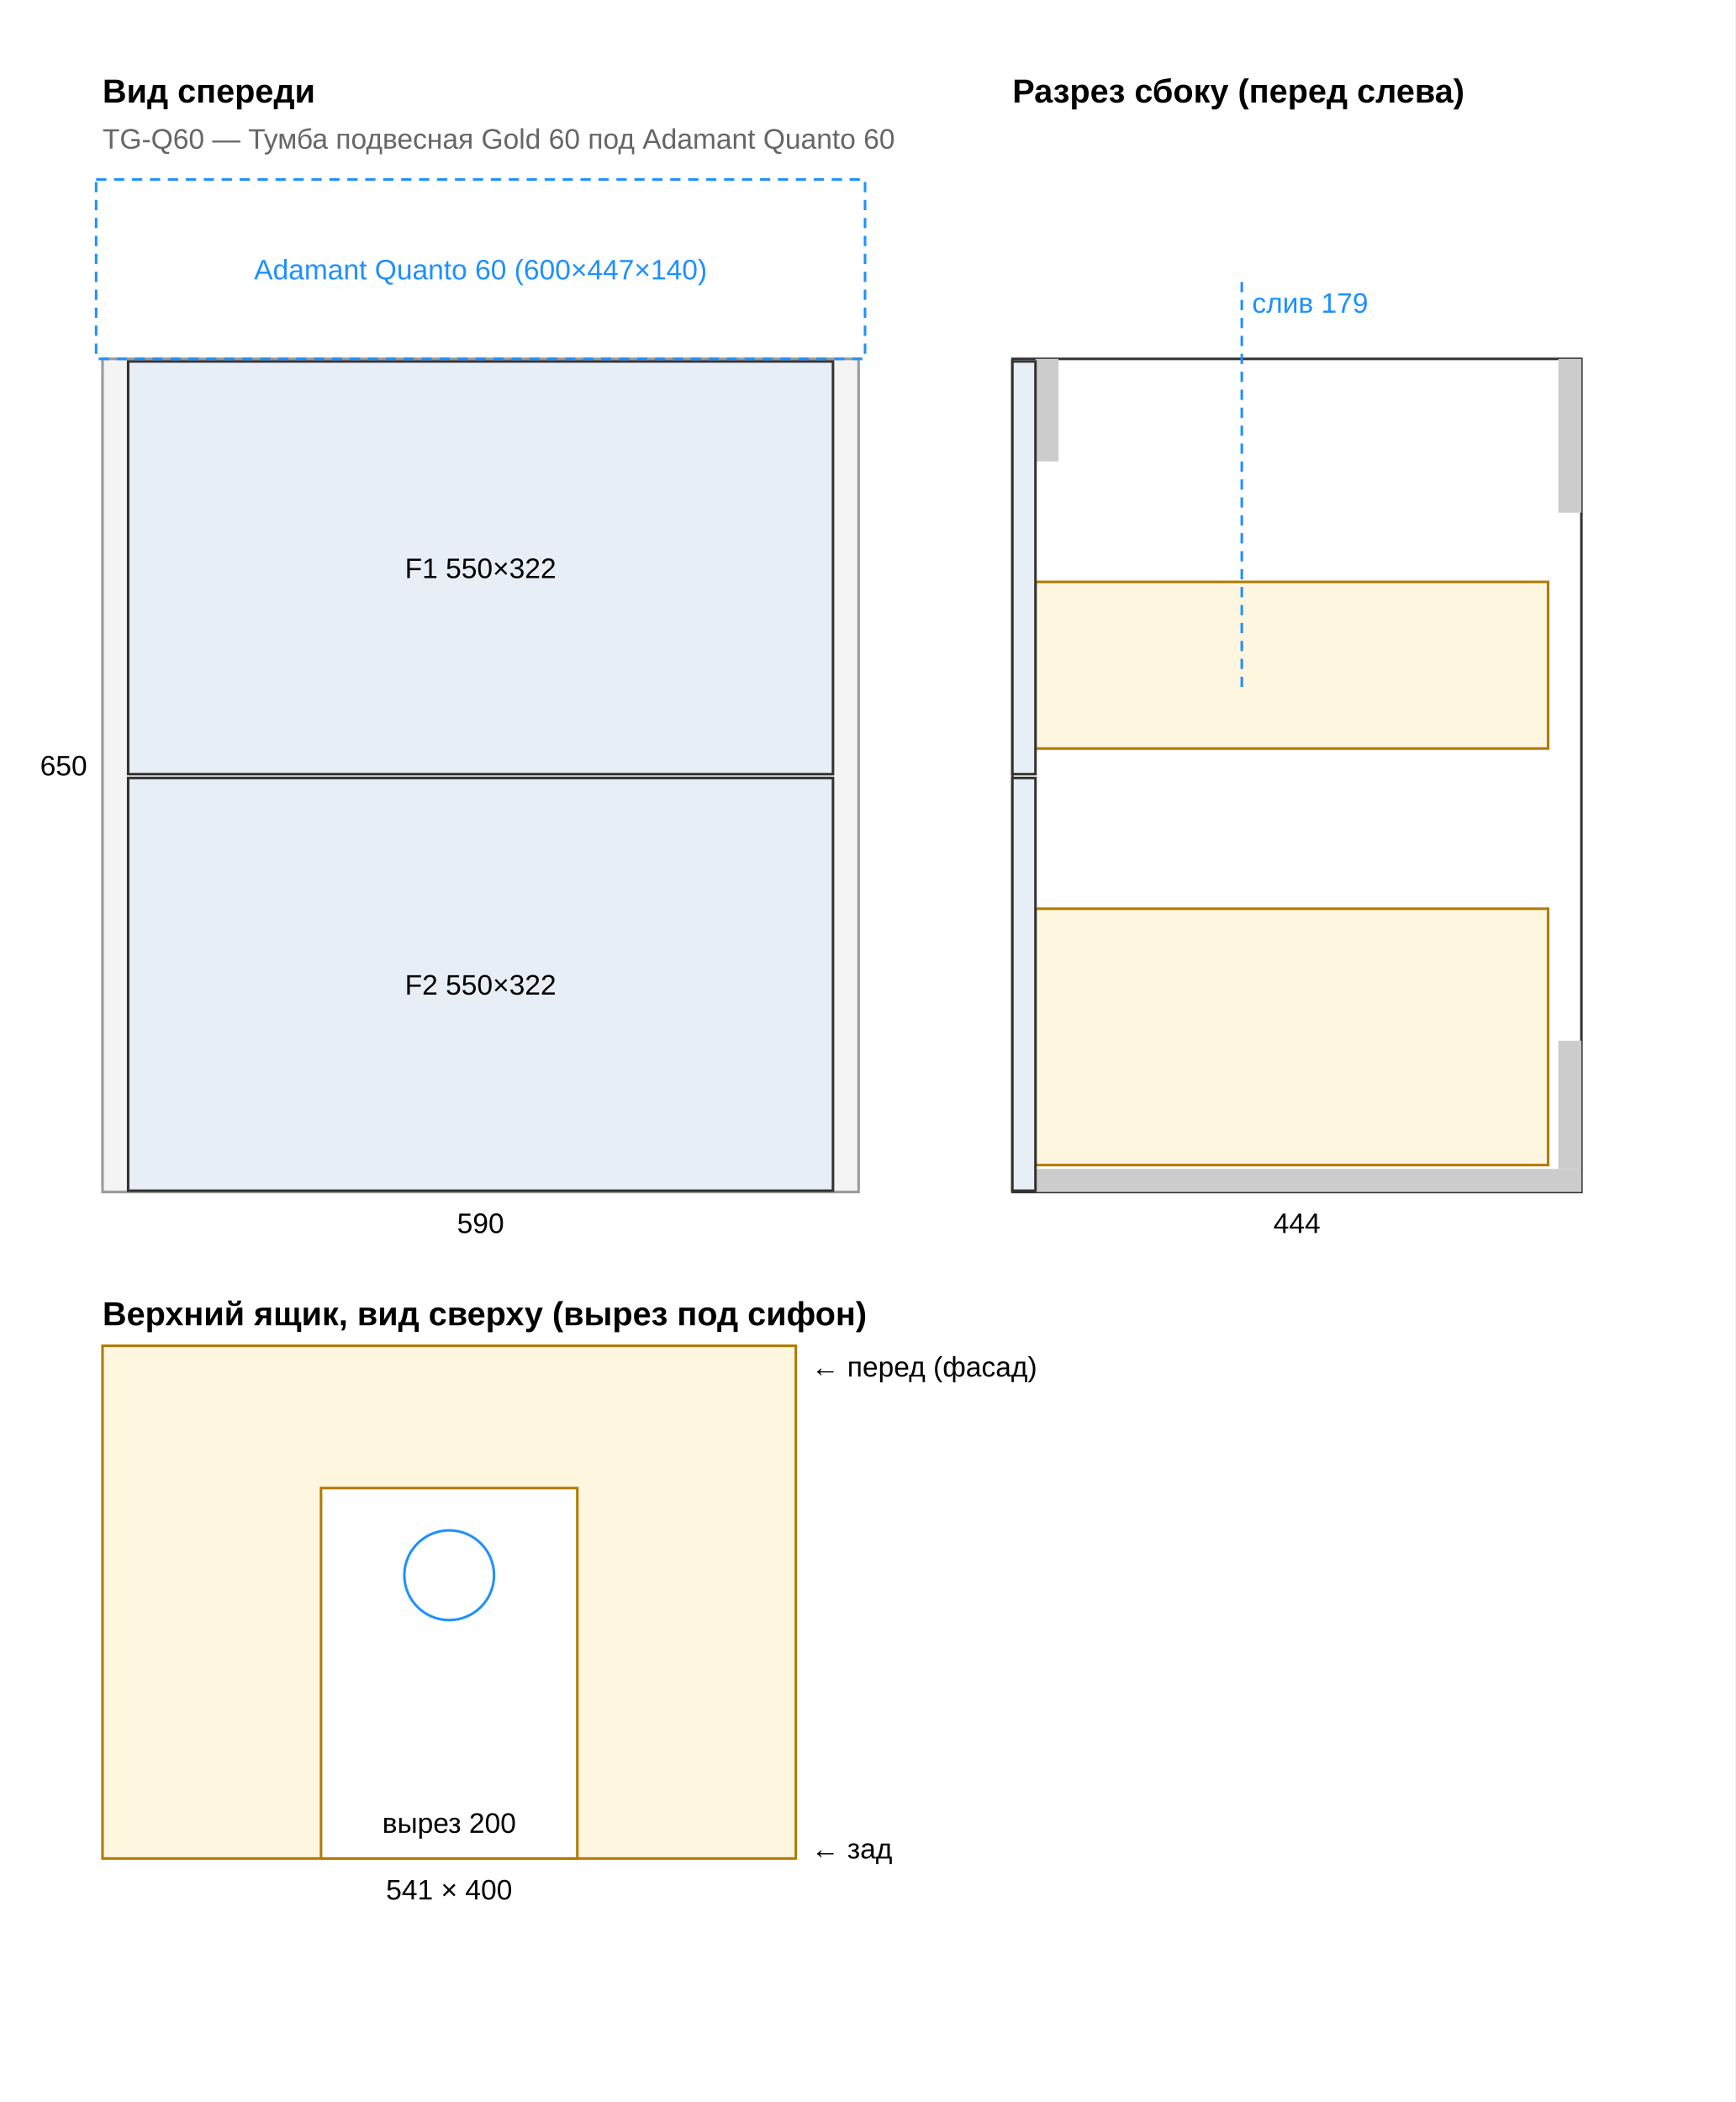
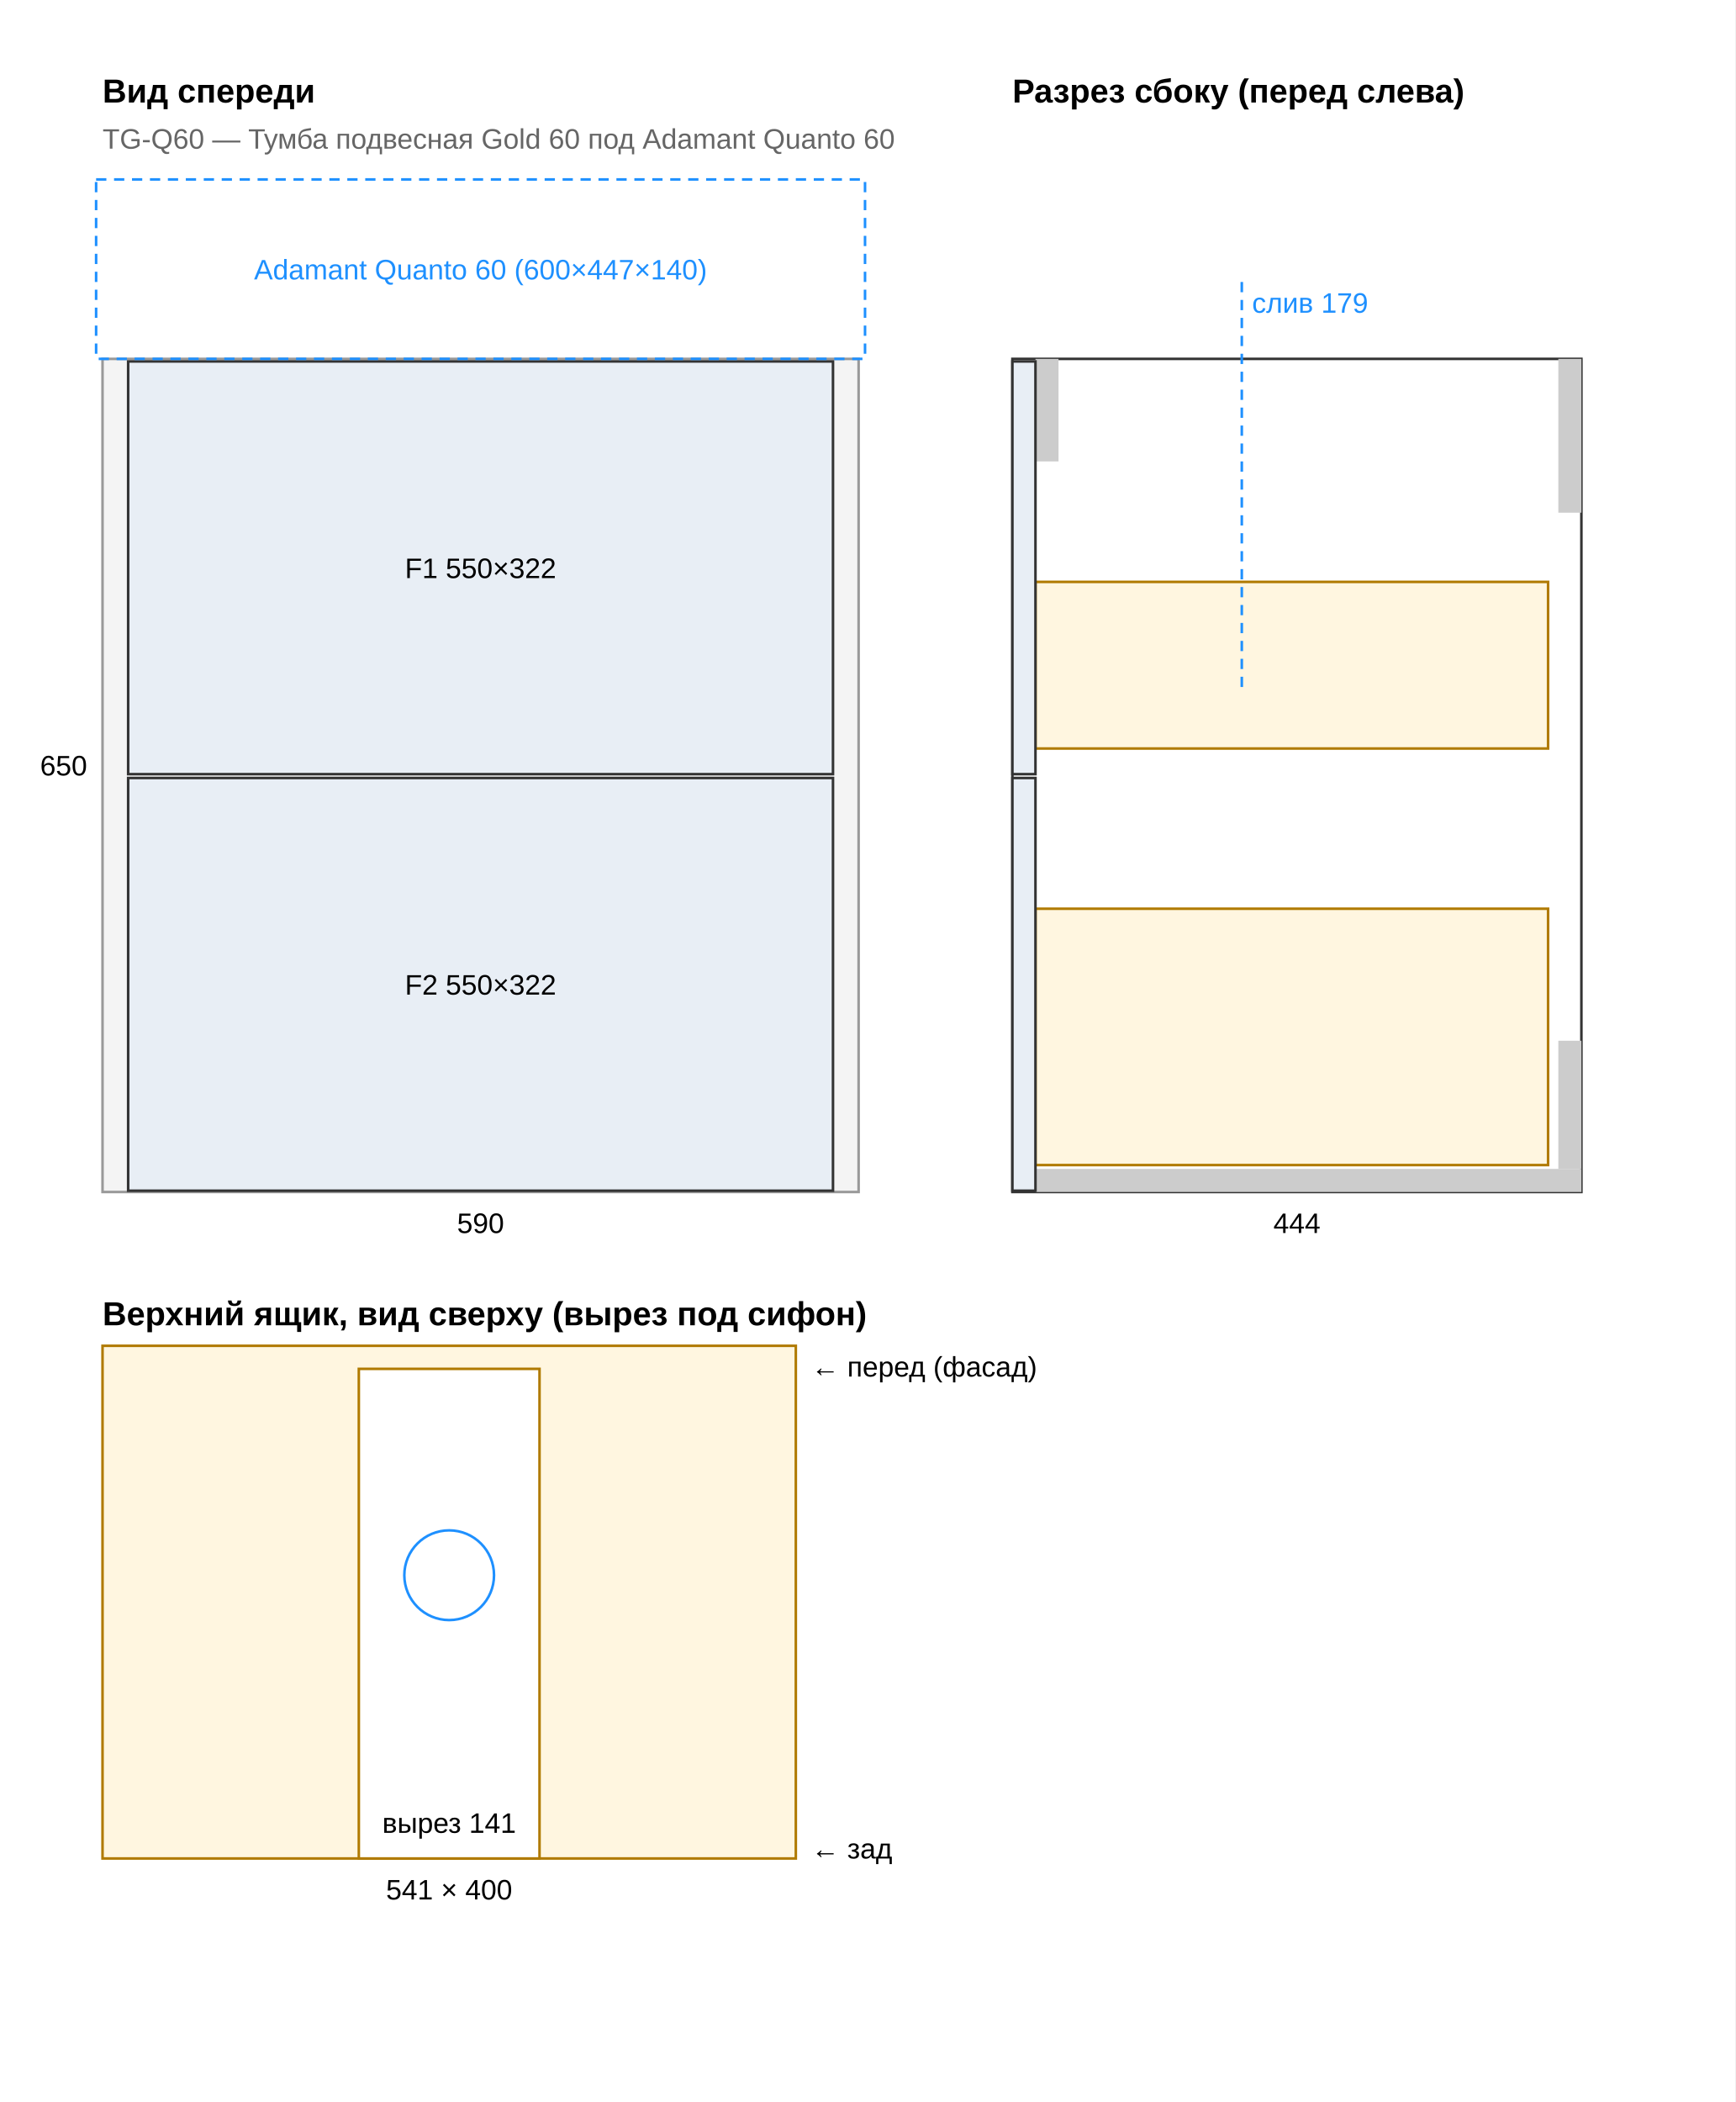
<svg xmlns="http://www.w3.org/2000/svg" width="677" height="820" viewBox="0 0 677 820" font-family="Arial" font-size="11">
  <rect width="100%" height="100%" fill="white" />
  <text x="40" y="40" font-size="13" font-weight="bold">Вид спереди</text>
  <rect x="40" y="140.0" width="295.0" height="325.0" fill="#f4f4f4" stroke="#999" />
  <rect x="50.0" y="141.0" width="275.0" height="161.0" fill="#e8eef5" stroke="#333" />
  <text x="187.5" y="225.5" text-anchor="middle">F1 550×322</text>
  <rect x="50.0" y="303.5" width="275.0" height="161.0" fill="#e8eef5" stroke="#333" />
  <text x="187.5" y="388.0" text-anchor="middle">F2 550×322</text>
  <rect x="37.5" y="70.0" width="300.0" height="70.0" fill="none" stroke="#1E90FF" stroke-dasharray="4 3" />
  <text x="187.5" y="109.0" text-anchor="middle" fill="#1E90FF">Adamant Quanto 60 (600×447×140)</text>
  <text x="40" y="58" fill="#666">TG-Q60 — Тумба подвесная Gold 60 под Adamant Quanto 60</text>
  <text x="187.5" y="481.0" text-anchor="middle">590</text>
  <text x="34" y="302.5" text-anchor="end">650</text>
  <text x="395.0" y="40" font-size="13" font-weight="bold">Разрез сбоку (перед слева)</text>
  <rect x="395.0" y="140.0" width="222.0" height="325.0" fill="none" stroke="#333" />
  <rect x="404.0" y="456.0" width="213.0" height="9.0" fill="#ccc" />
  <rect x="404.0" y="140.0" width="9.0" height="40.0" fill="#ccc" />
  <rect x="608.0" y="140.0" width="9.0" height="60.0" fill="#ccc" />
  <rect x="608.0" y="406.0" width="9.0" height="50.0" fill="#ccc" />
  <rect x="404.0" y="354.5" width="200.0" height="100.0" fill="#fff6e0" stroke="#b07a00" />
  <rect x="404.0" y="227.0" width="200.0" height="65.0" fill="#fff6e0" stroke="#b07a00" />
  <rect x="395.0" y="141.0" width="9.0" height="161.0" fill="#e8eef5" stroke="#333" />
  <rect x="395.0" y="303.5" width="9.0" height="161.0" fill="#e8eef5" stroke="#333" />
  <line x1="484.5" y1="110.0" x2="484.5" y2="270.0" stroke="#1E90FF" stroke-dasharray="4 3" />
  <text x="488.5" y="122.0" fill="#1E90FF">слив 179</text>
  <text x="506.0" y="481.0" text-anchor="middle">444</text>
  <text x="40" y="517.0" font-size="13" font-weight="bold">Верхний ящик, вид сверху (вырез под сифон)</text>
  <rect x="40" y="525.0" width="270.5" height="200.0" fill="#fff6e0" stroke="#b07a00" />
-   <rect x="125.25" y="580.5" width="100.0" height="144.5" fill="white" stroke="#b07a00" />
+   <rect x="140.0" y="534.0" width="70.5" height="191.0" fill="white" stroke="#b07a00" />
  <circle cx="175.25" cy="614.5" r="17.5" fill="none" stroke="#1E90FF" />
-   <text x="175.25" y="715.0" text-anchor="middle">вырез 200</text>
+   <text x="175.25" y="715.0" text-anchor="middle">вырез 141</text>
  <text x="316.5" y="537.0">← перед (фасад)</text>
  <text x="316.5" y="725.0">← зад</text>
  <text x="175.25" y="741.0" text-anchor="middle">541 × 400</text>
</svg>
